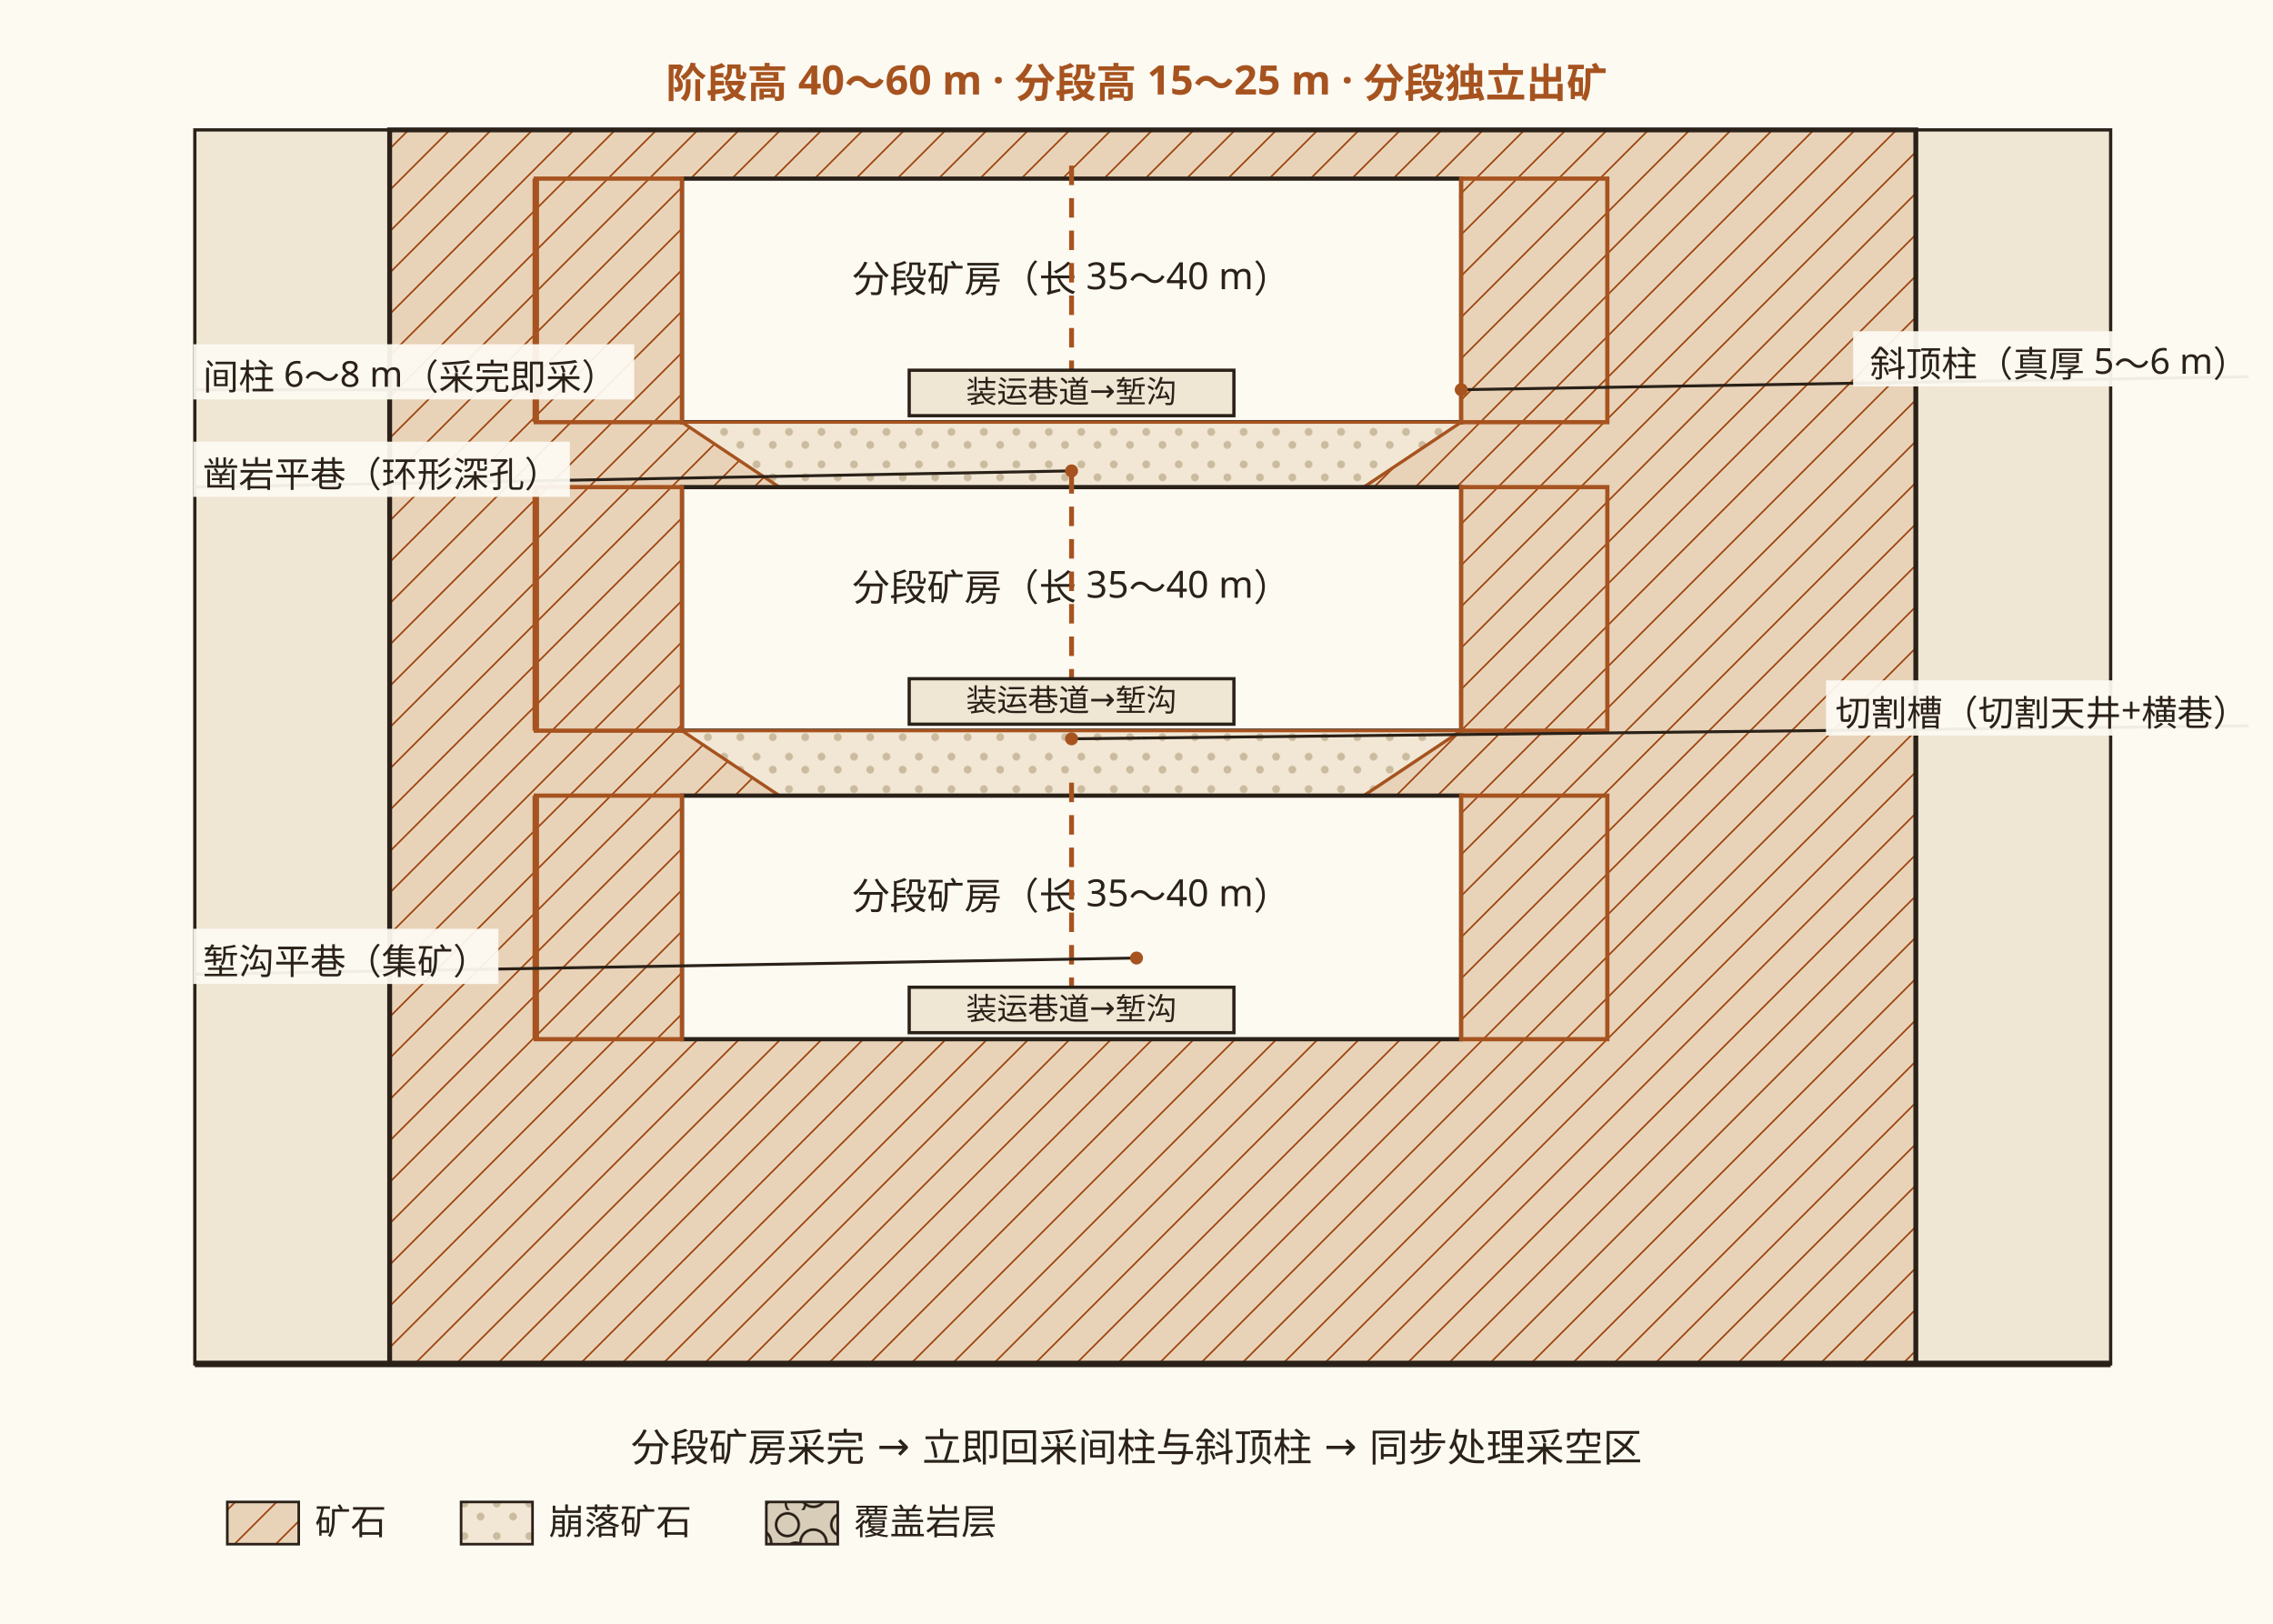
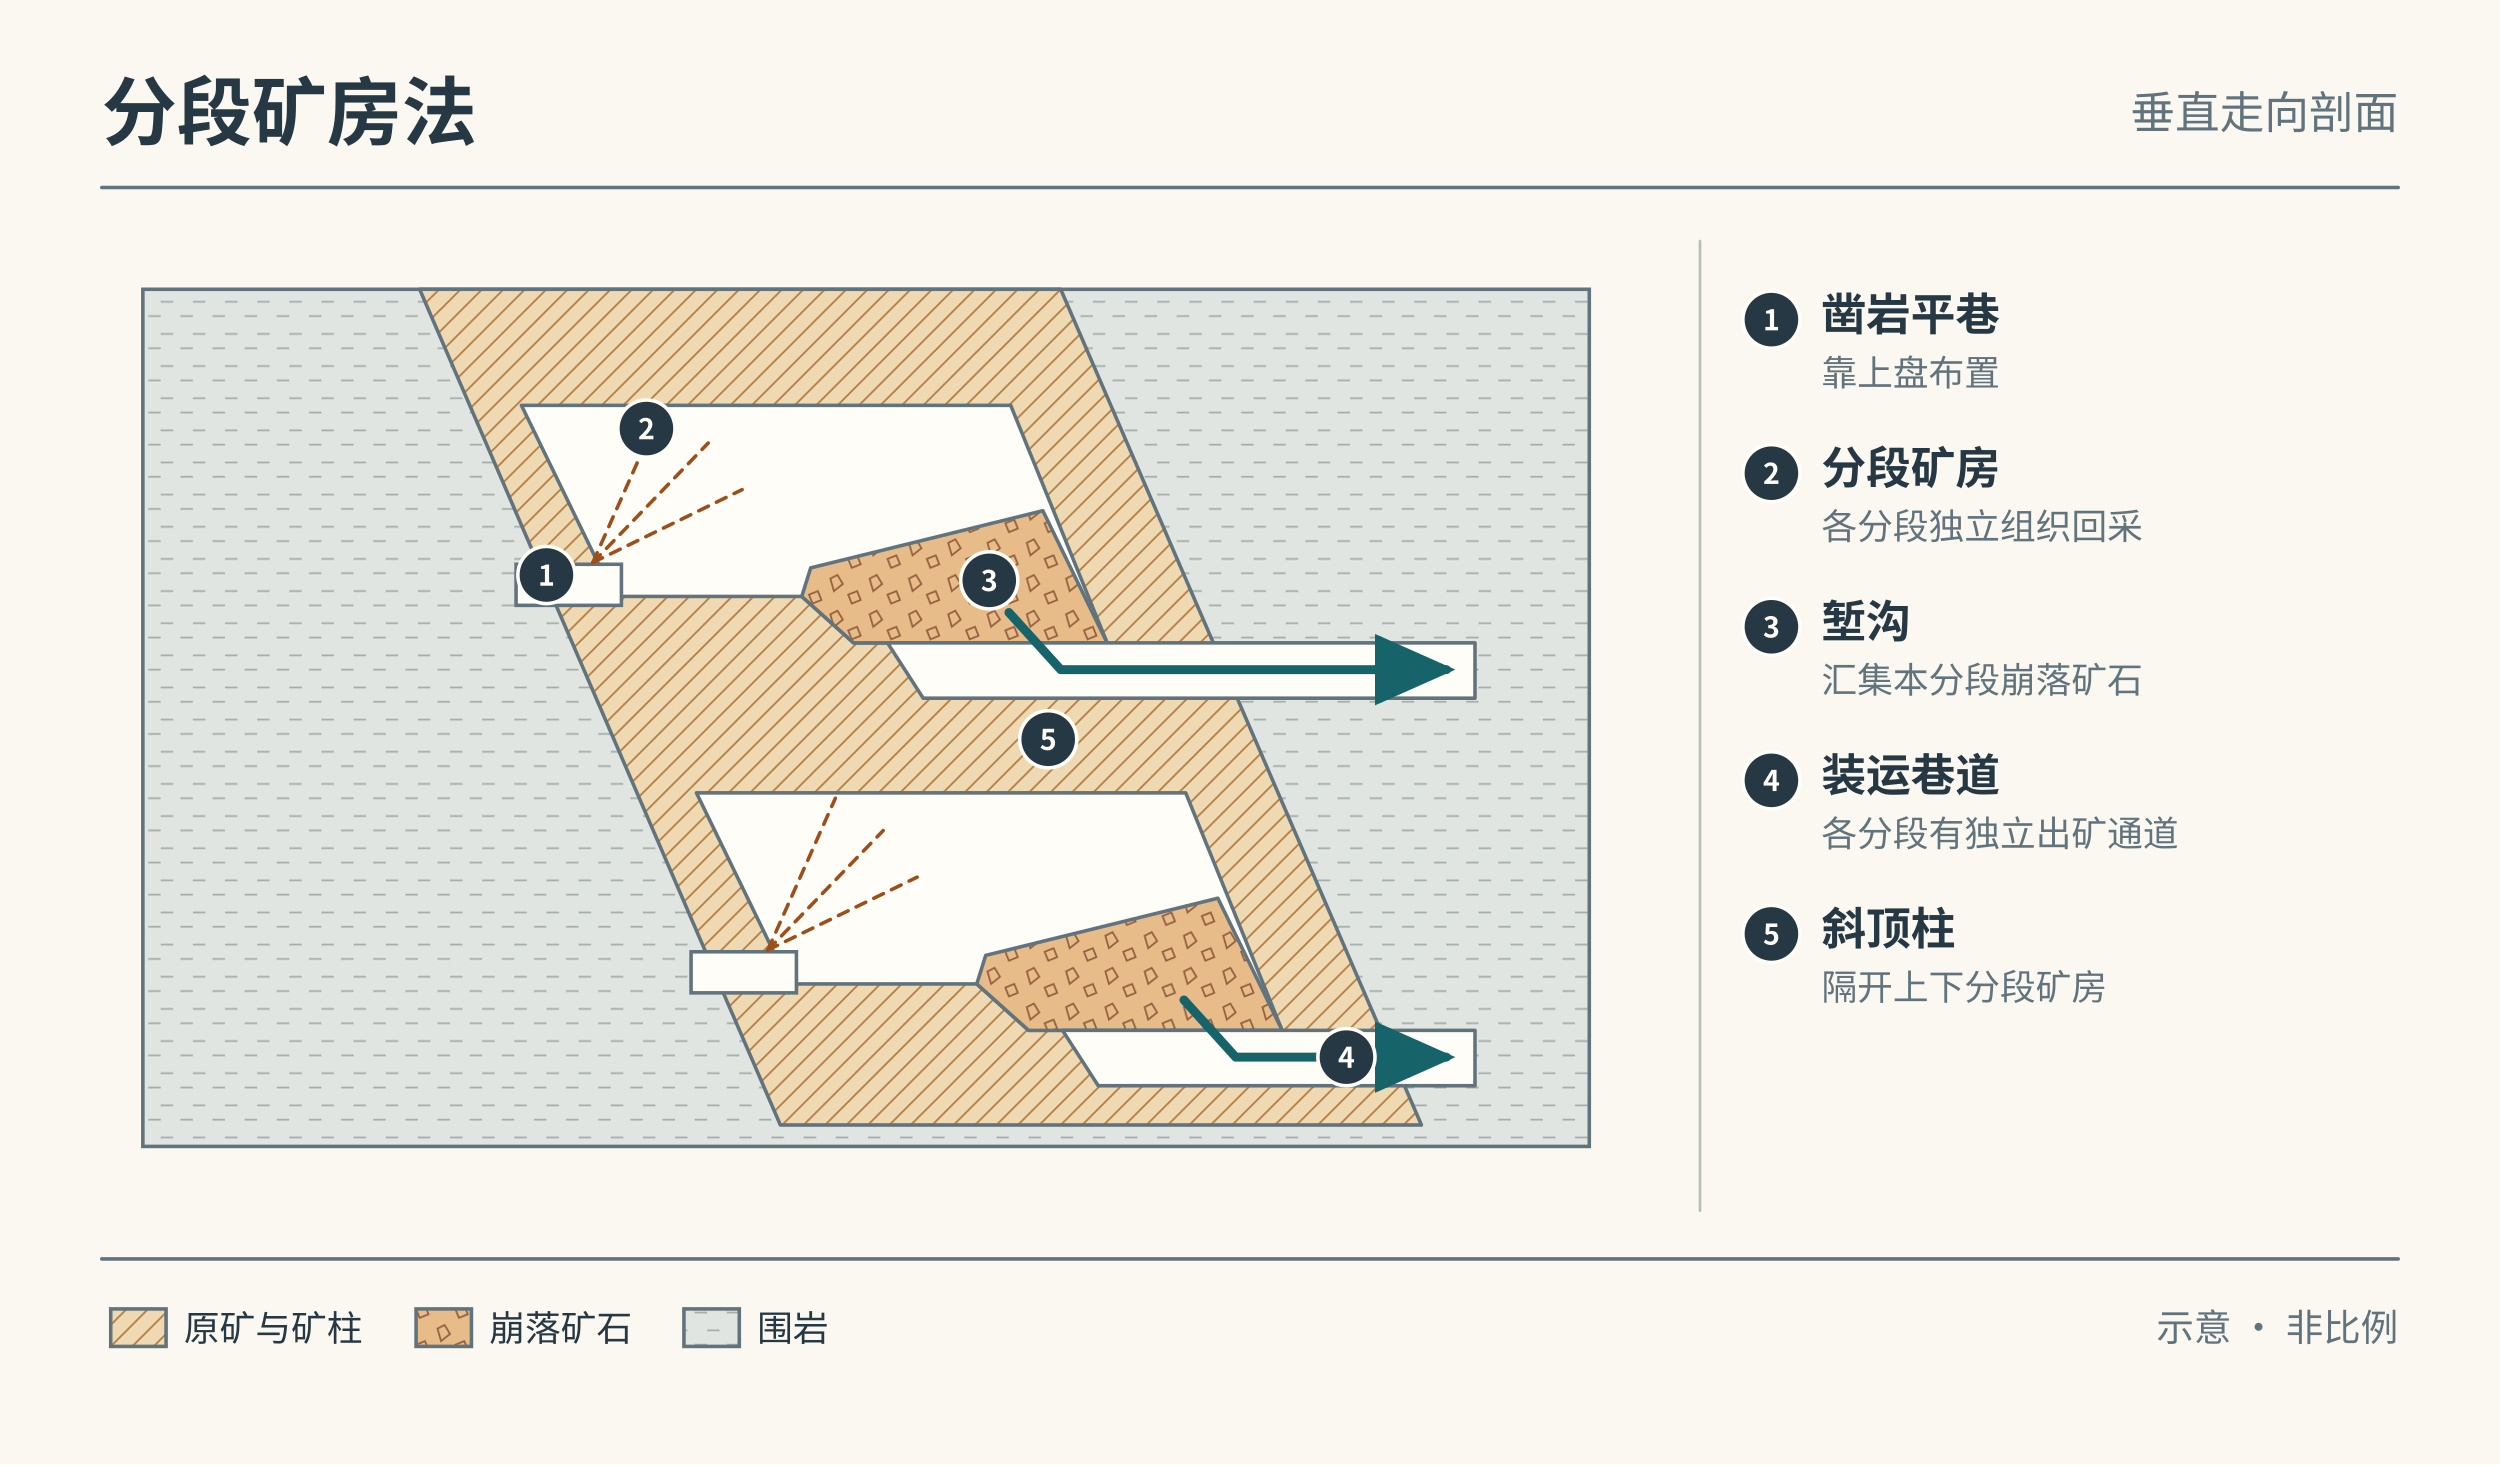
- <svg xmlns="http://www.w3.org/2000/svg" viewBox="0 0 1400 1000" width="1400" height="1000" font-family="'Microsoft YaHei',sans-serif">
+ <svg xmlns="http://www.w3.org/2000/svg" width="1400" height="820" viewBox="0 0 1400 820" role="img" aria-labelledby="title desc">
  <defs>
-     <pattern id="ore" width="18" height="18" patternTransform="rotate(45)" patternUnits="userSpaceOnUse">
-       <rect width="18" height="18" fill="#E8D2B8" />
-       <line x1="0" y1="0" x2="0" y2="18" stroke="#A6531F" stroke-width="2.2" />
+     <pattern id="ore" width="12" height="12" patternUnits="userSpaceOnUse">
+       <rect width="12" height="12" fill="#efd9b2" />
+       <path d="M-6 6L6-6M0 12L12 0M6 18L18 6" stroke="#b37d43" stroke-width="1" />
    </pattern>
-     <pattern id="fillb" width="20" height="20" patternUnits="userSpaceOnUse">
-       <rect width="20" height="20" fill="#F2E7D5" />
-       <circle cx="6" cy="6" r="2.4" fill="#CBBB9F" />
-       <circle cx="16" cy="14" r="2.4" fill="#CBBB9F" />
+     <pattern id="rock" width="18" height="18" patternUnits="userSpaceOnUse">
+       <rect width="18" height="18" fill="#e1e5e2" />
+       <path d="M0 7h7m4 8h7" stroke="#a4afac" stroke-width="1" />
    </pattern>
-     <pattern id="caved" width="34" height="30" patternUnits="userSpaceOnUse">
-       <rect width="34" height="30" fill="#D8CDB9" />
-       <circle cx="9" cy="9" r="7" fill="none" stroke="#2A2118" stroke-width="1.6" />
-       <circle cx="25" cy="20" r="8" fill="none" stroke="#2A2118" stroke-width="1.6" />
-       <circle cx="14" cy="26" r="6" fill="none" stroke="#2A2118" stroke-width="1.4" />
+     <pattern id="rubble" width="22" height="20" patternUnits="userSpaceOnUse">
+       <rect width="22" height="20" fill="#e7bc88" />
+       <path d="M3 4l4-2 3 5-5 4ZM13 13l5-2 2 5-5 2Z" fill="none" stroke="#966041" stroke-width="1" />
    </pattern>
-     <marker id="arr" viewBox="0 0 10 10" refX="9" refY="5" markerWidth="9" markerHeight="9" orient="auto-start-reverse">
-       <path d="M0,0 L10,5 L0,10 z" fill="#2A2118" />
+     <pattern id="waste" width="27" height="24" patternUnits="userSpaceOnUse">
+       <rect width="27" height="24" fill="#b9c4c6" />
+       <path d="M2 3l6-1 4 6-5 5-4-3ZM15 15l6-4 4 5-3 5-6-1Z" fill="none" stroke="#6d7e83" stroke-width="1.2" />
+     </pattern>
+     <pattern id="fill" width="14" height="14" patternUnits="userSpaceOnUse">
+       <rect width="14" height="14" fill="#b8d9ce" />
+       <circle cx="4" cy="4" r="1.5" fill="#598b84" />
+       <circle cx="11" cy="11" r="1.5" fill="#598b84" />
+     </pattern>
+     <marker id="arrow" markerWidth="10" markerHeight="10" refX="8" refY="4" orient="auto" markerUnits="strokeWidth" viewBox="0 0 10 8">
+       <path d="M0 0L9 4 0 8Z" fill="#166369" />
    </marker>
  </defs>
-   <rect width="1400" height="1000" fill="#FDFAF2" />
-   <rect x="120" y="80" width="120" height="760" fill="#EFE6D4" stroke="#2A2118" stroke-width="2" />
-   <rect x="1180" y="80" width="120" height="760" fill="#EFE6D4" stroke="#2A2118" stroke-width="2" />
-   <rect x="240" y="80" width="940" height="760" fill="url(#ore)" stroke="#2A2118" stroke-width="3" />
-   <rect x="420" y="110" width="480" height="150" fill="#FDFAF2" stroke="#2A2118" stroke-width="2.6" />
-   <text x="660" y="180" font-size="23" text-anchor="middle" fill="#2A2118" font-weight="normal">分段矿房（长 35～40 m）</text>
-   <rect x="330" y="110" width="90" height="150" fill="url(#ore)" stroke="#A6531F" stroke-width="2.6" />
-   <rect x="900" y="110" width="90" height="150" fill="url(#ore)" stroke="#A6531F" stroke-width="2.6" />
-   <line x1="330" y1="110" x2="330" y2="260" stroke="#A6531F" stroke-width="4" />
-   <line x1="660" y1="102" x2="660" y2="260" stroke="#A6531F" stroke-width="3" stroke-dasharray="12 8" />
-   <rect x="560" y="228" width="200" height="28" fill="#EFE6D4" stroke="#2A2118" stroke-width="2" />
-   <text x="660" y="248" font-size="19" text-anchor="middle" fill="#2A2118" font-weight="normal">装运巷道→堑沟</text>
-   <path d="M420,260 L900,260 L840,300 L480,300 Z" fill="url(#fillb)" stroke="#A6531F" stroke-width="2" />
-   <rect x="420" y="300" width="480" height="150" fill="#FDFAF2" stroke="#2A2118" stroke-width="2.6" />
-   <text x="660" y="370" font-size="23" text-anchor="middle" fill="#2A2118" font-weight="normal">分段矿房（长 35～40 m）</text>
-   <rect x="330" y="300" width="90" height="150" fill="url(#ore)" stroke="#A6531F" stroke-width="2.6" />
-   <rect x="900" y="300" width="90" height="150" fill="url(#ore)" stroke="#A6531F" stroke-width="2.6" />
-   <line x1="330" y1="300" x2="330" y2="450" stroke="#A6531F" stroke-width="4" />
-   <line x1="660" y1="292" x2="660" y2="450" stroke="#A6531F" stroke-width="3" stroke-dasharray="12 8" />
-   <rect x="560" y="418" width="200" height="28" fill="#EFE6D4" stroke="#2A2118" stroke-width="2" />
-   <text x="660" y="438" font-size="19" text-anchor="middle" fill="#2A2118" font-weight="normal">装运巷道→堑沟</text>
-   <path d="M420,450 L900,450 L840,490 L480,490 Z" fill="url(#fillb)" stroke="#A6531F" stroke-width="2" />
-   <rect x="420" y="490" width="480" height="150" fill="#FDFAF2" stroke="#2A2118" stroke-width="2.6" />
-   <text x="660" y="560" font-size="23" text-anchor="middle" fill="#2A2118" font-weight="normal">分段矿房（长 35～40 m）</text>
-   <rect x="330" y="490" width="90" height="150" fill="url(#ore)" stroke="#A6531F" stroke-width="2.6" />
-   <rect x="900" y="490" width="90" height="150" fill="url(#ore)" stroke="#A6531F" stroke-width="2.6" />
-   <line x1="330" y1="490" x2="330" y2="640" stroke="#A6531F" stroke-width="4" />
-   <line x1="660" y1="482" x2="660" y2="640" stroke="#A6531F" stroke-width="3" stroke-dasharray="12 8" />
-   <rect x="560" y="608" width="200" height="28" fill="#EFE6D4" stroke="#2A2118" stroke-width="2" />
-   <text x="660" y="628" font-size="19" text-anchor="middle" fill="#2A2118" font-weight="normal">装运巷道→堑沟</text>
-   <line x1="120" y1="840" x2="1300" y2="840" stroke="#2A2118" stroke-width="4" />
-   <text x="700" y="60" font-size="25" text-anchor="middle" fill="#A6531F" font-weight="bold">阶段高 40～60 m · 分段高 15～25 m · 分段独立出矿</text>
-   <line x1="330" y1="240" x2="120" y2="240" stroke="#2A2118" stroke-width="1.8" />
-   <circle cx="330" cy="240" r="4" fill="#A6531F" />
-   <rect x="119" y="212" width="271.6" height="34" fill="#FDFAF2" opacity="0.94" />
-   <text x="125" y="240" font-size="22" text-anchor="start" fill="#2A2118" font-weight="normal">间柱 6～8 m（采完即采）</text>
-   <line x1="900" y1="240" x2="1385" y2="232" stroke="#2A2118" stroke-width="1.8" />
-   <circle cx="900" cy="240" r="4" fill="#A6531F" />
-   <rect x="1141.4" y="204" width="249.6" height="34" fill="#FDFAF2" opacity="0.94" />
-   <text x="1385" y="232" font-size="22" text-anchor="end" fill="#2A2118" font-weight="normal">斜顶柱（真厚 5～6 m）</text>
-   <line x1="660" y1="290" x2="120" y2="300" stroke="#2A2118" stroke-width="1.8" />
-   <circle cx="660" cy="290" r="4" fill="#A6531F" />
-   <rect x="119" y="272" width="232.0" height="34" fill="#FDFAF2" opacity="0.94" />
-   <text x="125" y="300" font-size="22" text-anchor="start" fill="#2A2118" font-weight="normal">凿岩平巷（环形深孔）</text>
-   <line x1="700" y1="590" x2="120" y2="600" stroke="#2A2118" stroke-width="1.8" />
-   <circle cx="700" cy="590" r="4" fill="#A6531F" />
-   <rect x="119" y="572" width="188.0" height="34" fill="#FDFAF2" opacity="0.94" />
-   <text x="125" y="600" font-size="22" text-anchor="start" fill="#2A2118" font-weight="normal">堑沟平巷（集矿）</text>
-   <line x1="660" y1="455" x2="1385" y2="447" stroke="#2A2118" stroke-width="1.8" />
-   <circle cx="660" cy="455" r="4" fill="#A6531F" />
-   <rect x="1124.68" y="419" width="266.32" height="34" fill="#FDFAF2" opacity="0.94" />
-   <text x="1385" y="447" font-size="22" text-anchor="end" fill="#2A2118" font-weight="normal">切割槽（切割天井+横巷）</text>
-   <text x="700" y="900" font-size="24" text-anchor="middle" fill="#2A2118" font-weight="normal">分段矿房采完 → 立即回采间柱与斜顶柱 → 同步处理采空区</text>
-   <rect x="140" y="925" width="44" height="26" fill="url(#ore)" stroke="#2A2118" stroke-width="1.6" />
-   <text x="194" y="945" font-size="22" text-anchor="start" fill="#2A2118" font-weight="normal">矿石</text>
-   <rect x="284" y="925" width="44" height="26" fill="url(#fillb)" stroke="#2A2118" stroke-width="1.6" />
-   <text x="338" y="945" font-size="22" text-anchor="start" fill="#2A2118" font-weight="normal">崩落矿石</text>
-   <rect x="472" y="925" width="44" height="26" fill="url(#caved)" stroke="#2A2118" stroke-width="1.6" />
-   <text x="526" y="945" font-size="22" text-anchor="start" fill="#2A2118" font-weight="normal">覆盖岩层</text>
+   <g font-family="'Noto Sans CJK SC','Microsoft YaHei','PingFang SC',sans-serif">
+     <rect x="0" y="0" width="1400" height="820" fill="#faf8f0" stroke="none" stroke-width="2" />
+     <text x="57" y="78" text-anchor="start" fill="#263844" font-size="42" font-weight="700">分段矿房法</text>
+     <text x="1343" y="72" text-anchor="end" fill="#61737c" font-size="25" font-weight="500">垂直走向剖面</text>
+     <path d="M57 105 L1343 105" fill="none" stroke="#61737c" stroke-width="2" stroke-linecap="round" stroke-linejoin="round" />
+     <path d="M952 135 L952 678" fill="none" stroke="#b5bfba" stroke-width="1.5" stroke-linecap="round" stroke-linejoin="round" />
+     <rect x="80" y="162" width="810" height="480" fill="url(#rock)" stroke="#61737c" stroke-width="2" />
+     <path d="M235 162H594L796 630H437Z" fill="url(#ore)" stroke="#61737c" stroke-width="2" stroke-linecap="round" stroke-linejoin="round" />
+     <path d="M292 227 L566 227 L620 360 L478 360 L449 334 L344 334Z" fill="#fffdf7" stroke="#61737c" stroke-width="2" stroke-linecap="round" stroke-linejoin="round" />
+     <path d="M454 318 L584 286 L620 360 L478 360 L449 334Z" fill="url(#rubble)" stroke="#61737c" stroke-width="2" stroke-linecap="round" stroke-linejoin="round" />
+     <rect x="289" y="316" width="59" height="23" fill="#fffdf7" stroke="#61737c" stroke-width="2" />
+     <path d="M332 315 L369.8 230.0" fill="none" stroke="#9e4e18" stroke-width="2" stroke-linecap="round" stroke-linejoin="round" stroke-dasharray="6 5" />
+     <path d="M332 315 L396.6 248.1" fill="none" stroke="#9e4e18" stroke-width="2" stroke-linecap="round" stroke-linejoin="round" stroke-dasharray="6 5" />
+     <path d="M332 315 L415.6 274.2" fill="none" stroke="#9e4e18" stroke-width="2" stroke-linecap="round" stroke-linejoin="round" stroke-dasharray="6 5" />
+     <path d="M497 360 H826 V391 H517 Z" fill="#fffdf7" stroke="#61737c" stroke-width="2" stroke-linecap="round" stroke-linejoin="round" />
+     <path d="M565 343 L594 375 H810" fill="none" stroke="#166369" stroke-width="5" stroke-linecap="round" stroke-linejoin="round" marker-end="url(#arrow)" />
+     <path d="M390 444 L664 444 L718 577 L576 577 L547 551 L442 551Z" fill="#fffdf7" stroke="#61737c" stroke-width="2" stroke-linecap="round" stroke-linejoin="round" />
+     <path d="M552 535 L682 503 L718 577 L576 577 L547 551Z" fill="url(#rubble)" stroke="#61737c" stroke-width="2" stroke-linecap="round" stroke-linejoin="round" />
+     <rect x="387" y="533" width="59" height="23" fill="#fffdf7" stroke="#61737c" stroke-width="2" />
+     <path d="M430 532 L467.8 447.0" fill="none" stroke="#9e4e18" stroke-width="2" stroke-linecap="round" stroke-linejoin="round" stroke-dasharray="6 5" />
+     <path d="M430 532 L494.6 465.1" fill="none" stroke="#9e4e18" stroke-width="2" stroke-linecap="round" stroke-linejoin="round" stroke-dasharray="6 5" />
+     <path d="M430 532 L513.6 491.2" fill="none" stroke="#9e4e18" stroke-width="2" stroke-linecap="round" stroke-linejoin="round" stroke-dasharray="6 5" />
+     <path d="M595 577 H826 V608 H615 Z" fill="#fffdf7" stroke="#61737c" stroke-width="2" stroke-linecap="round" stroke-linejoin="round" />
+     <path d="M663 560 L692 592 H810" fill="none" stroke="#166369" stroke-width="5" stroke-linecap="round" stroke-linejoin="round" marker-end="url(#arrow)" />
+     <circle cx="306" cy="322" r="16" fill="#263844" stroke="#fffdf7" stroke-width="2" />
+     <text x="306" y="328" text-anchor="middle" fill="#fffdf7" font-size="16" font-weight="700">1</text>
+     <circle cx="362" cy="240" r="16" fill="#263844" stroke="#fffdf7" stroke-width="2" />
+     <text x="362" y="246" text-anchor="middle" fill="#fffdf7" font-size="16" font-weight="700">2</text>
+     <circle cx="554" cy="325" r="16" fill="#263844" stroke="#fffdf7" stroke-width="2" />
+     <text x="554" y="331" text-anchor="middle" fill="#fffdf7" font-size="16" font-weight="700">3</text>
+     <circle cx="754" cy="592" r="16" fill="#263844" stroke="#fffdf7" stroke-width="2" />
+     <text x="754" y="598" text-anchor="middle" fill="#fffdf7" font-size="16" font-weight="700">4</text>
+     <circle cx="587" cy="414" r="16" fill="#263844" stroke="#fffdf7" stroke-width="2" />
+     <text x="587" y="420" text-anchor="middle" fill="#fffdf7" font-size="16" font-weight="700">5</text>
+     <circle cx="992" cy="179" r="16" fill="#263844" stroke="#fffdf7" stroke-width="2" />
+     <text x="992" y="185" text-anchor="middle" fill="#fffdf7" font-size="16" font-weight="700">1</text>
+     <text x="1020" y="185" text-anchor="start" fill="#263844" font-size="25" font-weight="700">凿岩平巷</text>
+     <text x="1020" y="216" text-anchor="start" fill="#61737c" font-size="20" font-weight="500">靠上盘布置</text>
+     <circle cx="992" cy="265" r="16" fill="#263844" stroke="#fffdf7" stroke-width="2" />
+     <text x="992" y="271" text-anchor="middle" fill="#fffdf7" font-size="16" font-weight="700">2</text>
+     <text x="1020" y="271" text-anchor="start" fill="#263844" font-size="25" font-weight="700">分段矿房</text>
+     <text x="1020" y="302" text-anchor="start" fill="#61737c" font-size="20" font-weight="500">各分段独立组织回采</text>
+     <circle cx="992" cy="351" r="16" fill="#263844" stroke="#fffdf7" stroke-width="2" />
+     <text x="992" y="357" text-anchor="middle" fill="#fffdf7" font-size="16" font-weight="700">3</text>
+     <text x="1020" y="357" text-anchor="start" fill="#263844" font-size="25" font-weight="700">堑沟</text>
+     <text x="1020" y="388" text-anchor="start" fill="#61737c" font-size="20" font-weight="500">汇集本分段崩落矿石</text>
+     <circle cx="992" cy="437" r="16" fill="#263844" stroke="#fffdf7" stroke-width="2" />
+     <text x="992" y="443" text-anchor="middle" fill="#fffdf7" font-size="16" font-weight="700">4</text>
+     <text x="1020" y="443" text-anchor="start" fill="#263844" font-size="25" font-weight="700">装运巷道</text>
+     <text x="1020" y="474" text-anchor="start" fill="#61737c" font-size="20" font-weight="500">各分段有独立出矿通道</text>
+     <circle cx="992" cy="523" r="16" fill="#263844" stroke="#fffdf7" stroke-width="2" />
+     <text x="992" y="529" text-anchor="middle" fill="#fffdf7" font-size="16" font-weight="700">5</text>
+     <text x="1020" y="529" text-anchor="start" fill="#263844" font-size="25" font-weight="700">斜顶柱</text>
+     <text x="1020" y="560" text-anchor="start" fill="#61737c" font-size="20" font-weight="500">隔开上下分段矿房</text>
+     <path d="M57 705 L1343 705" fill="none" stroke="#61737c" stroke-width="2" stroke-linecap="round" stroke-linejoin="round" />
+     <rect x="62" y="733" width="31" height="21" fill="url(#ore)" stroke="#61737c" stroke-width="2" />
+     <text x="103" y="751" text-anchor="start" fill="#263844" font-size="20" font-weight="500">原矿与矿柱</text>
+     <rect x="233" y="733" width="31" height="21" fill="url(#rubble)" stroke="#61737c" stroke-width="2" />
+     <text x="274" y="751" text-anchor="start" fill="#263844" font-size="20" font-weight="500">崩落矿石</text>
+     <rect x="383" y="733" width="31" height="21" fill="url(#rock)" stroke="#61737c" stroke-width="2" />
+     <text x="424" y="751" text-anchor="start" fill="#263844" font-size="20" font-weight="500">围岩</text>
+     <text x="1343" y="751" text-anchor="end" fill="#61737c" font-size="21" font-weight="500">示意 · 非比例</text>
+   </g>
</svg>
